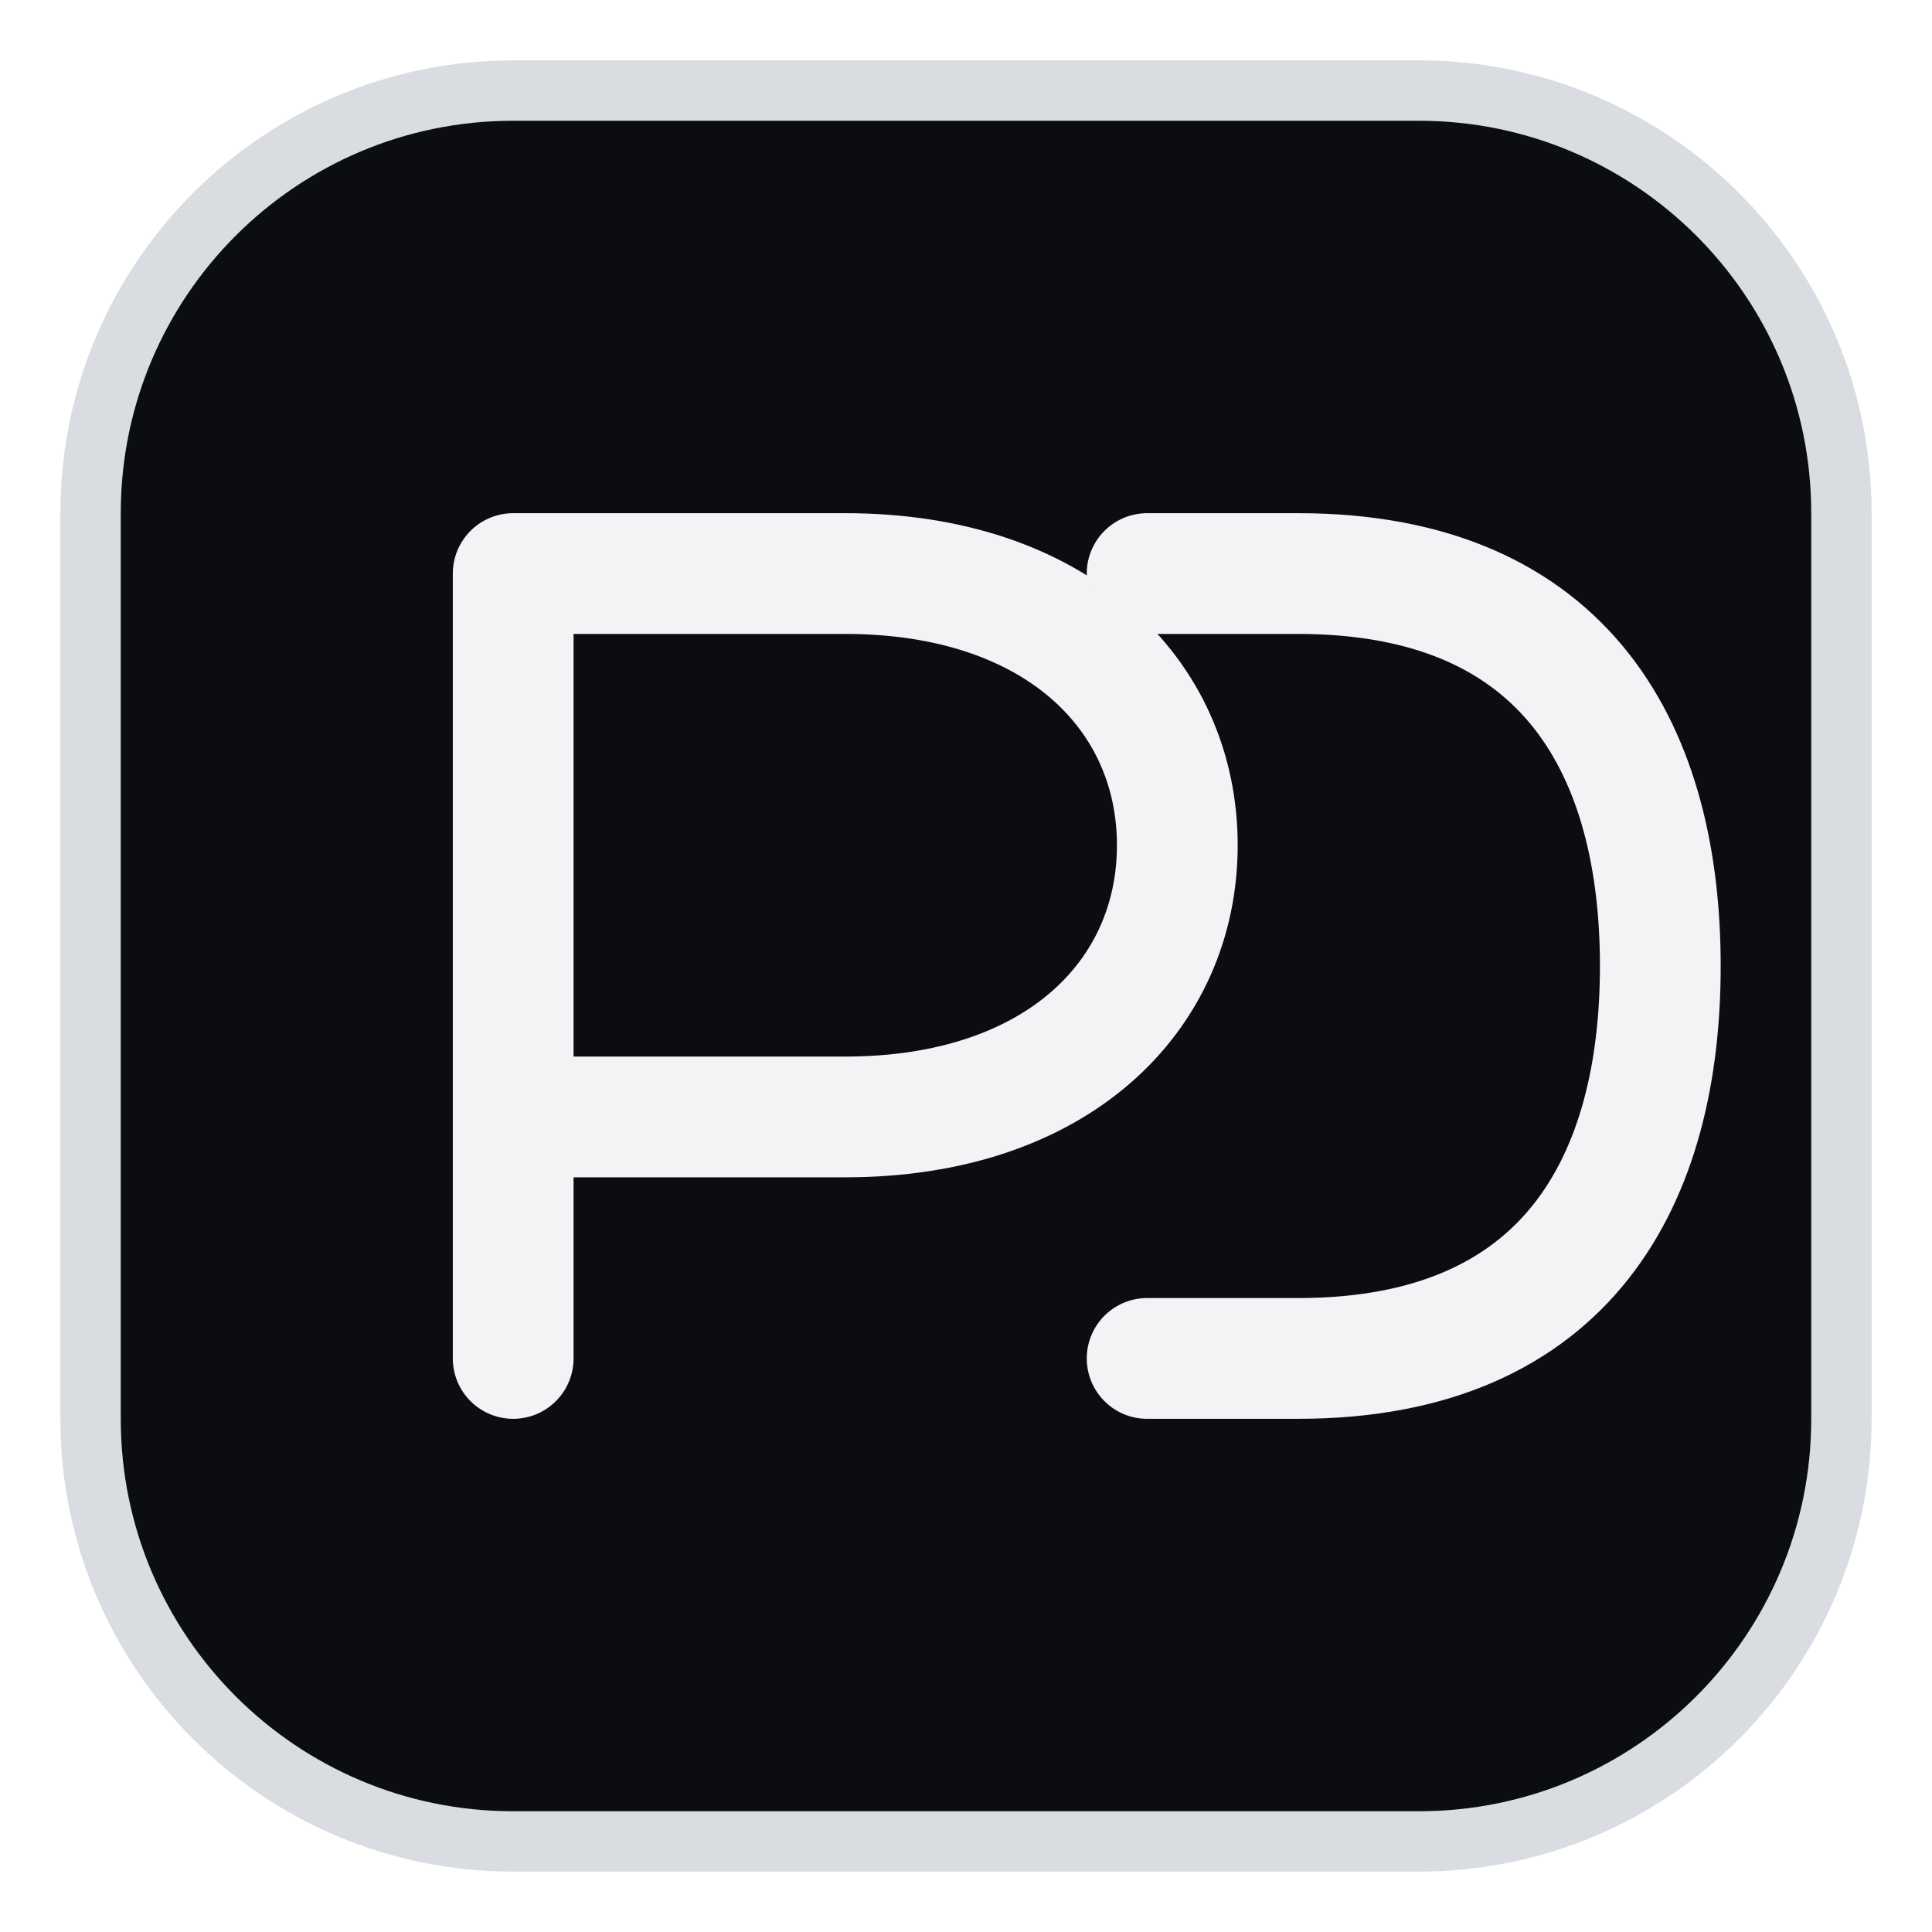
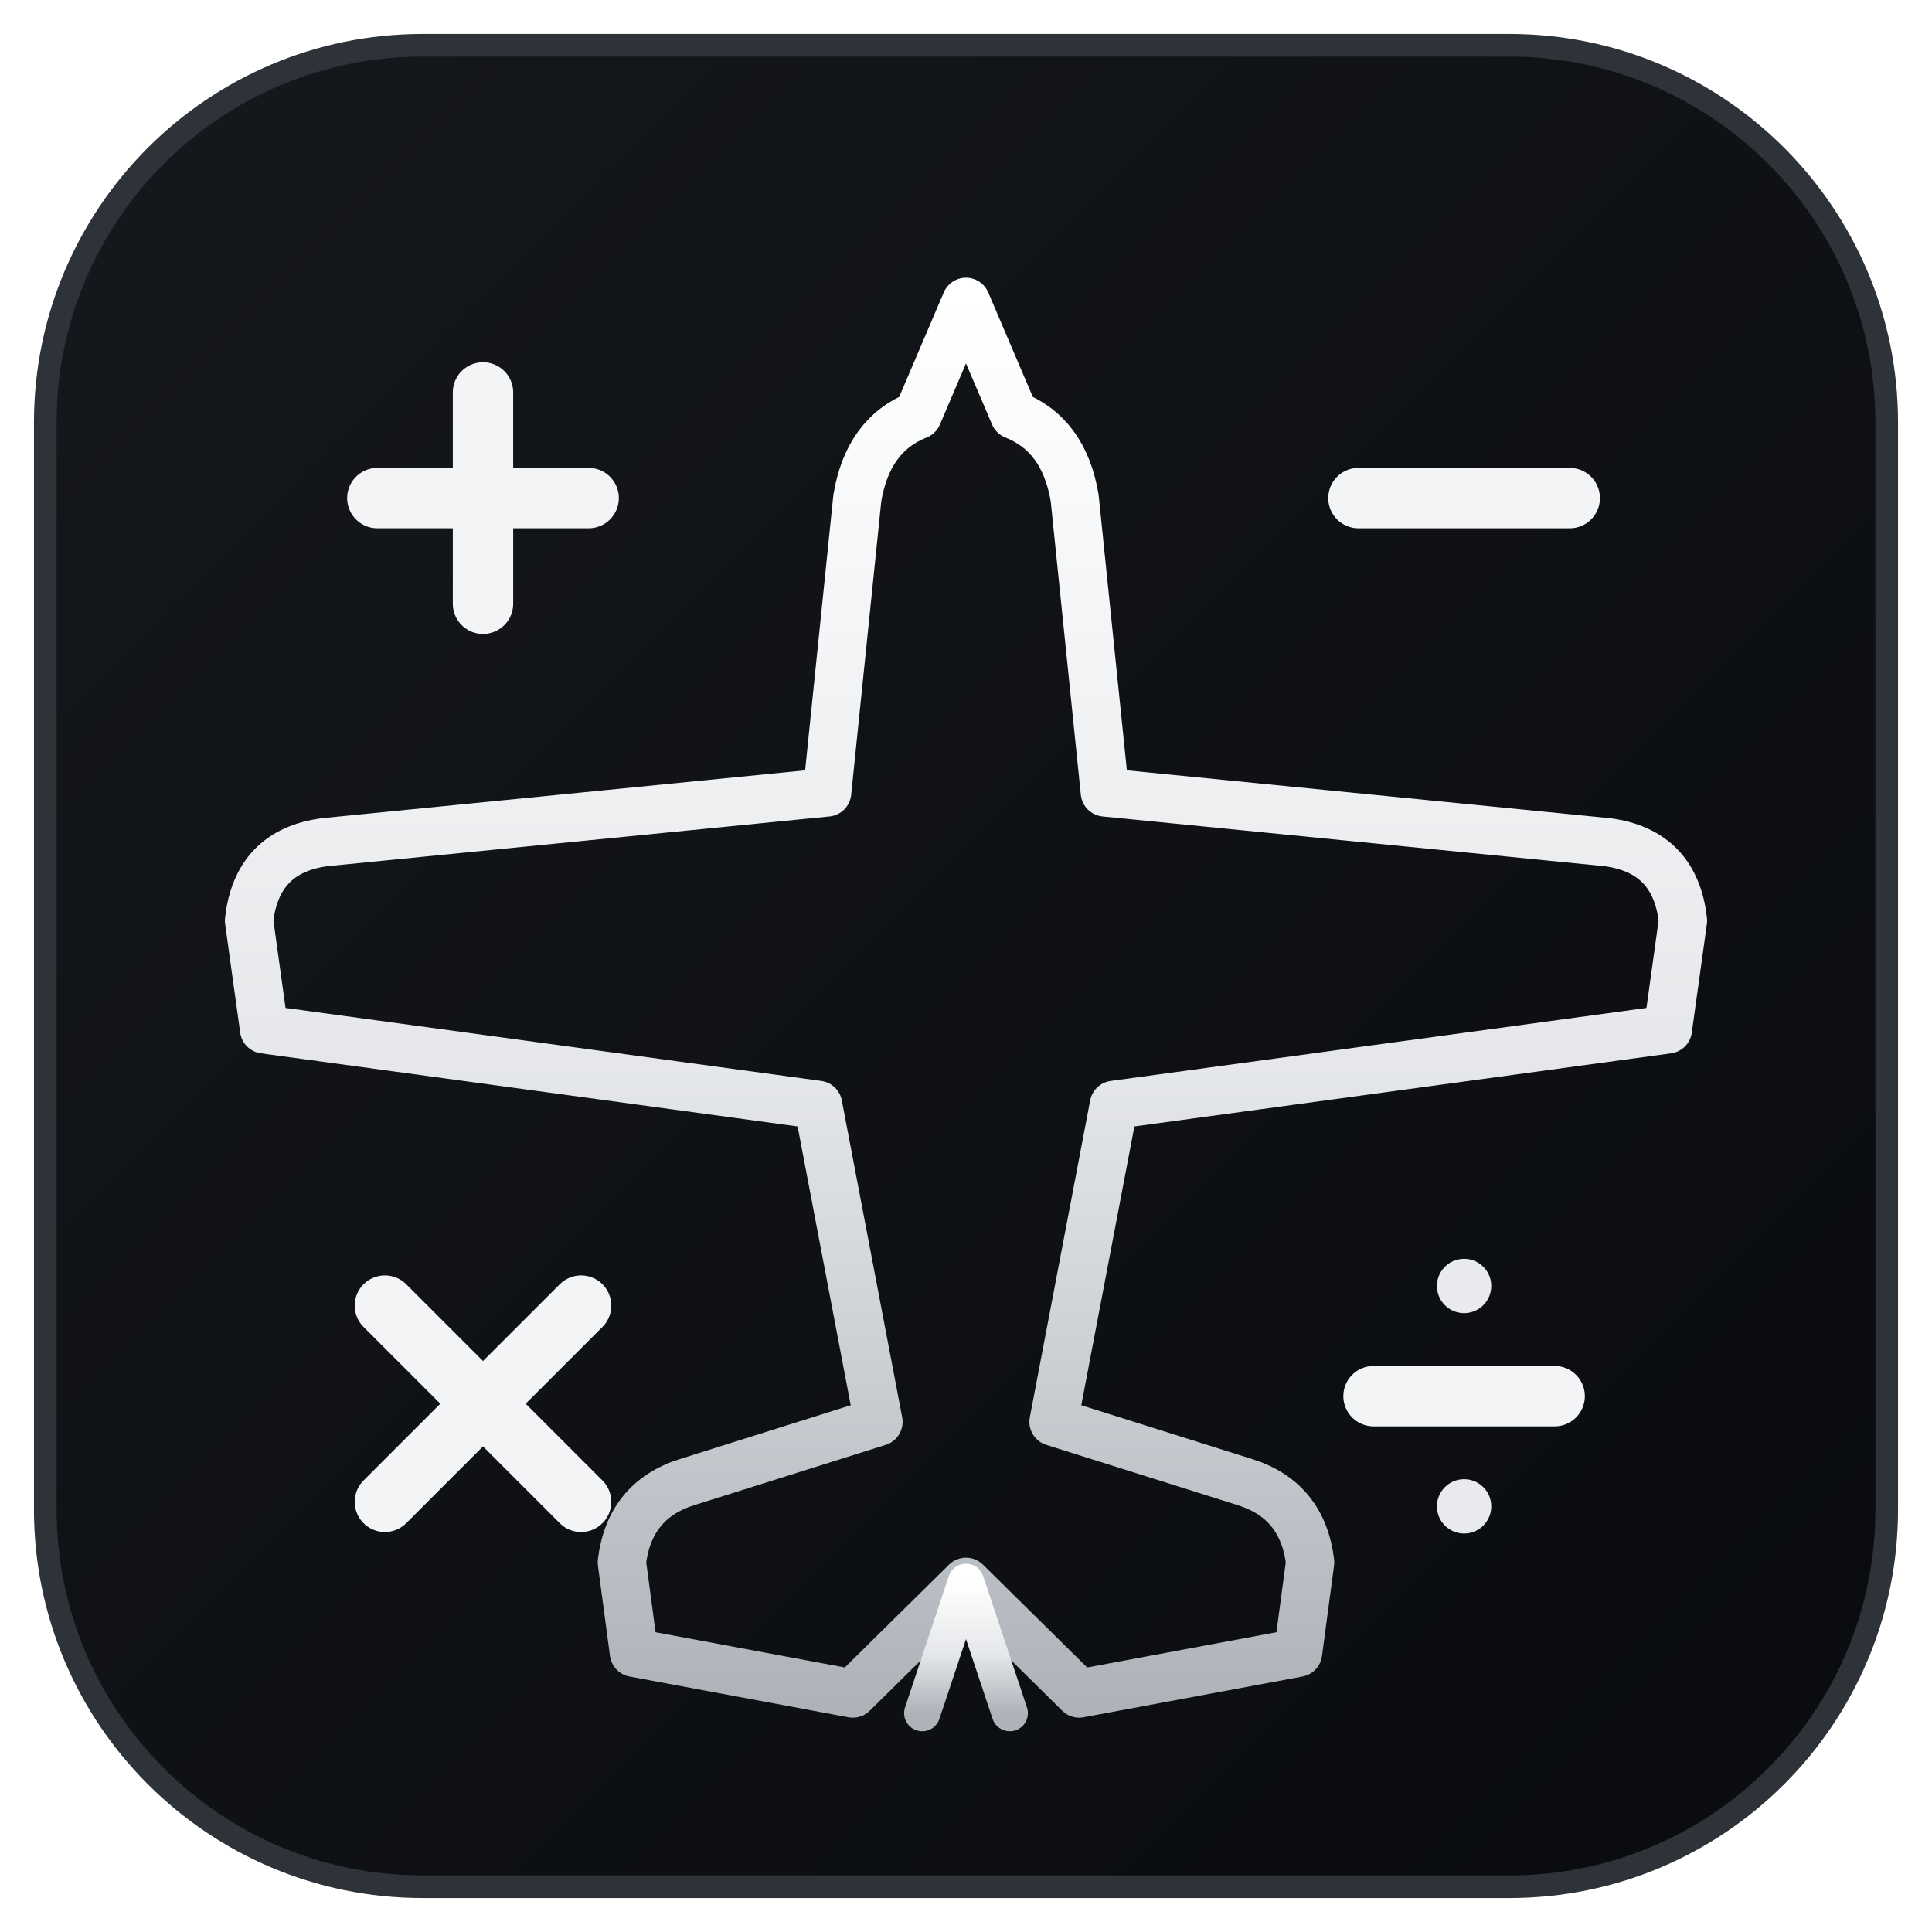
- <svg xmlns="http://www.w3.org/2000/svg" viewBox="0 0 64 64" role="img" aria-label="PilotDesk temporary monogram">
-   <rect x="3" y="3" width="58" height="58" rx="14" fill="#0b0d10" stroke="#d9dde2" stroke-width="2" />
-   <g fill="none" stroke="#f1f3f5" stroke-width="4" stroke-linecap="round" stroke-linejoin="round">
-     <path d="M17 45V19h11c7 0 11 4 11 9s-4 9-11 9H17" />
-     <path d="M38 19h5c9 0 12 6 12 13s-3 13-12 13h-5" />
+ <svg xmlns="http://www.w3.org/2000/svg" viewBox="0 0 128 128" role="img" aria-label="PilotDesk aviation math logo">
+   <defs>
+     <linearGradient id="bg" x1="0" y1="0" x2="1" y2="1">
+       <stop offset="0" stop-color="#15181c" />
+       <stop offset="1" stop-color="#090b0e" />
+     </linearGradient>
+     <linearGradient id="silver" x1="0" y1="0" x2="0" y2="1">
+       <stop offset="0" stop-color="#ffffff" />
+       <stop offset="0.55" stop-color="#e5e7ea" />
+       <stop offset="1" stop-color="#aeb3ba" />
+     </linearGradient>
+   </defs>
+   <rect x="3" y="3" width="122" height="122" rx="25" fill="url(#bg)" stroke="#2e3339" stroke-width="1.5" />
+   <g fill="none" stroke="url(#silver)" stroke-linecap="round" stroke-linejoin="round">
+     <path d="M64 20 L60.8 27.5 Q57.5 28.8 56.8 33 L54.8 52.5 L21.5 55.8 Q17 56.4 16.5 61 L17.5 68.2 L54.2 73.2 L58.2 94.2 L45.5 98.2 Q41.7 99.4 41.2 103.5 L42 109.5 L56.5 112.2 L64 104.8 L71.5 112.2 L86 109.5 L86.8 103.5 Q86.3 99.4 82.5 98.2 L69.8 94.2 L73.8 73.2 L110.5 68.2 L111.5 61 Q111 56.4 106.5 55.8 L73.2 52.5 L71.2 33 Q70.5 28.8 67.2 27.5 Z" stroke-width="3.2" />
+     <path d="M64 104.8 L61.1 113.5 M64 104.8 L66.9 113.5" stroke-width="2.4" />
+     <g stroke-width="4" stroke="#f2f4f6">
+       <path d="M25 33 H39 M32 26 V40" />
+       <path d="M90 33 H104" />
+       <path d="M25.5 86.5 L38.5 99.5 M38.5 86.5 L25.5 99.5" />
+       <path d="M91 92.5 H103" />
+       <circle cx="97" cy="85.2" r="1.8" fill="#e8eaed" stroke="none" />
+       <circle cx="97" cy="99.8" r="1.8" fill="#e8eaed" stroke="none" />
+     </g>
  </g>
</svg>
